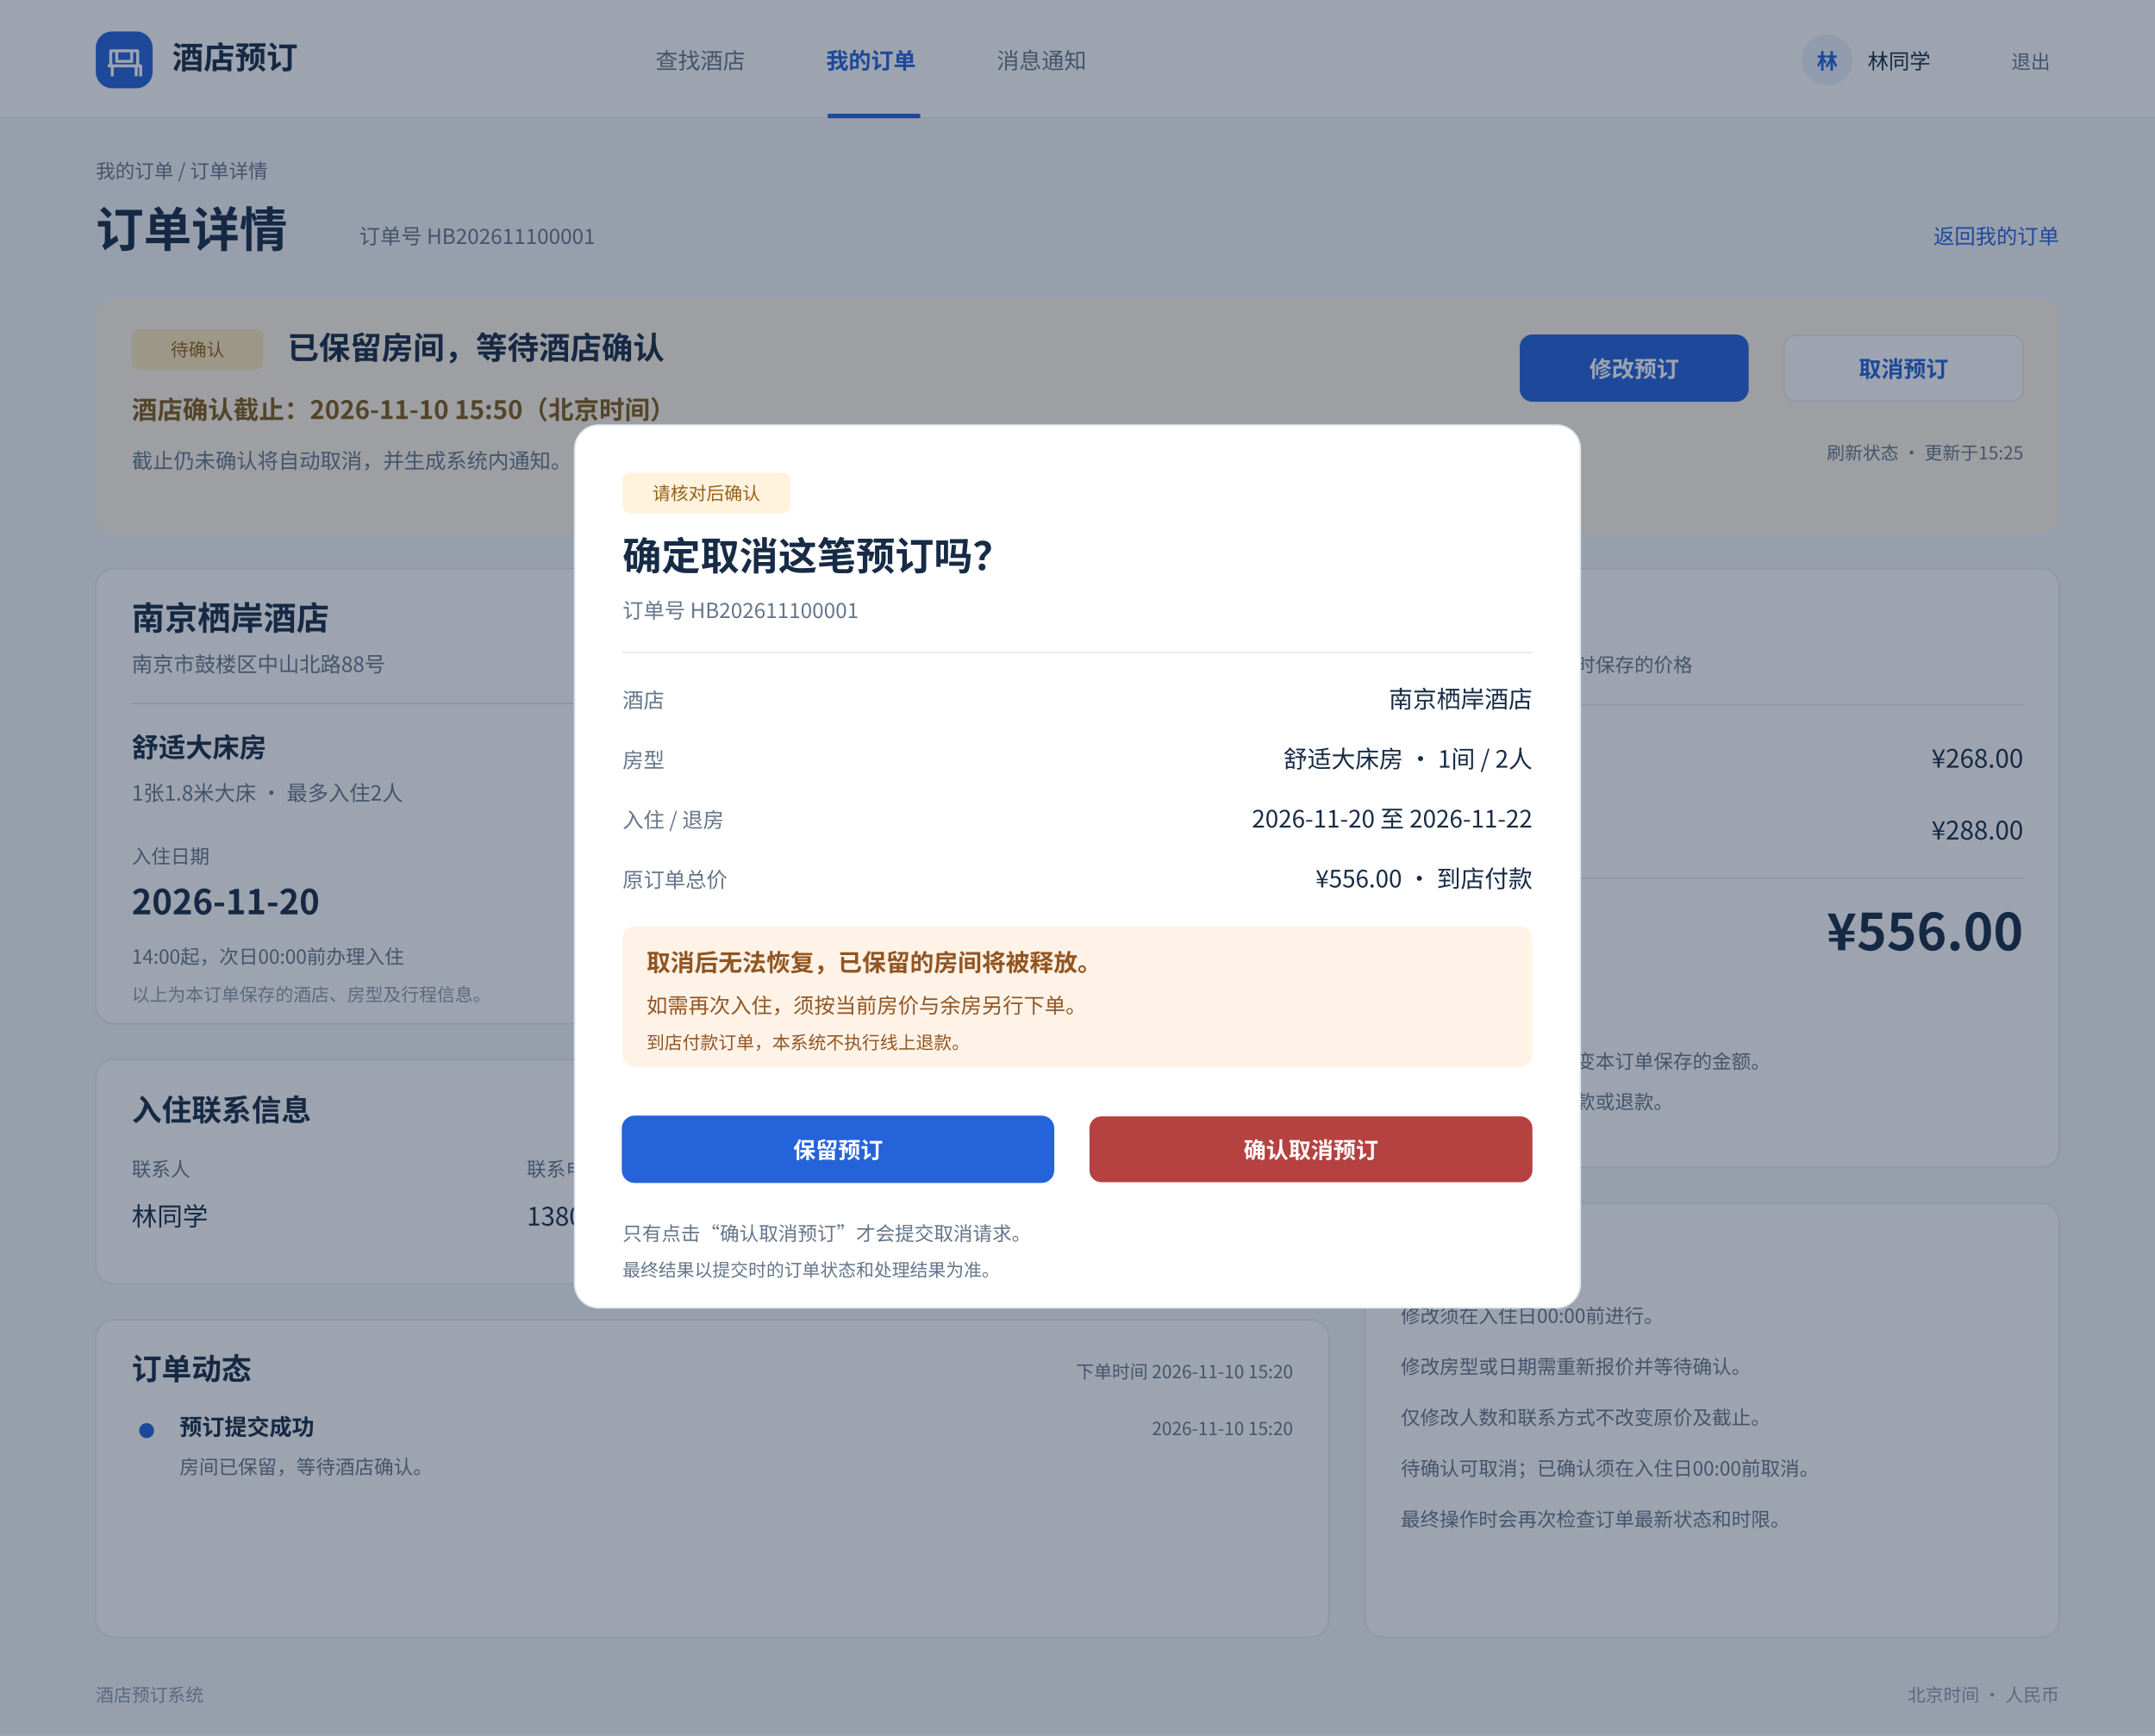
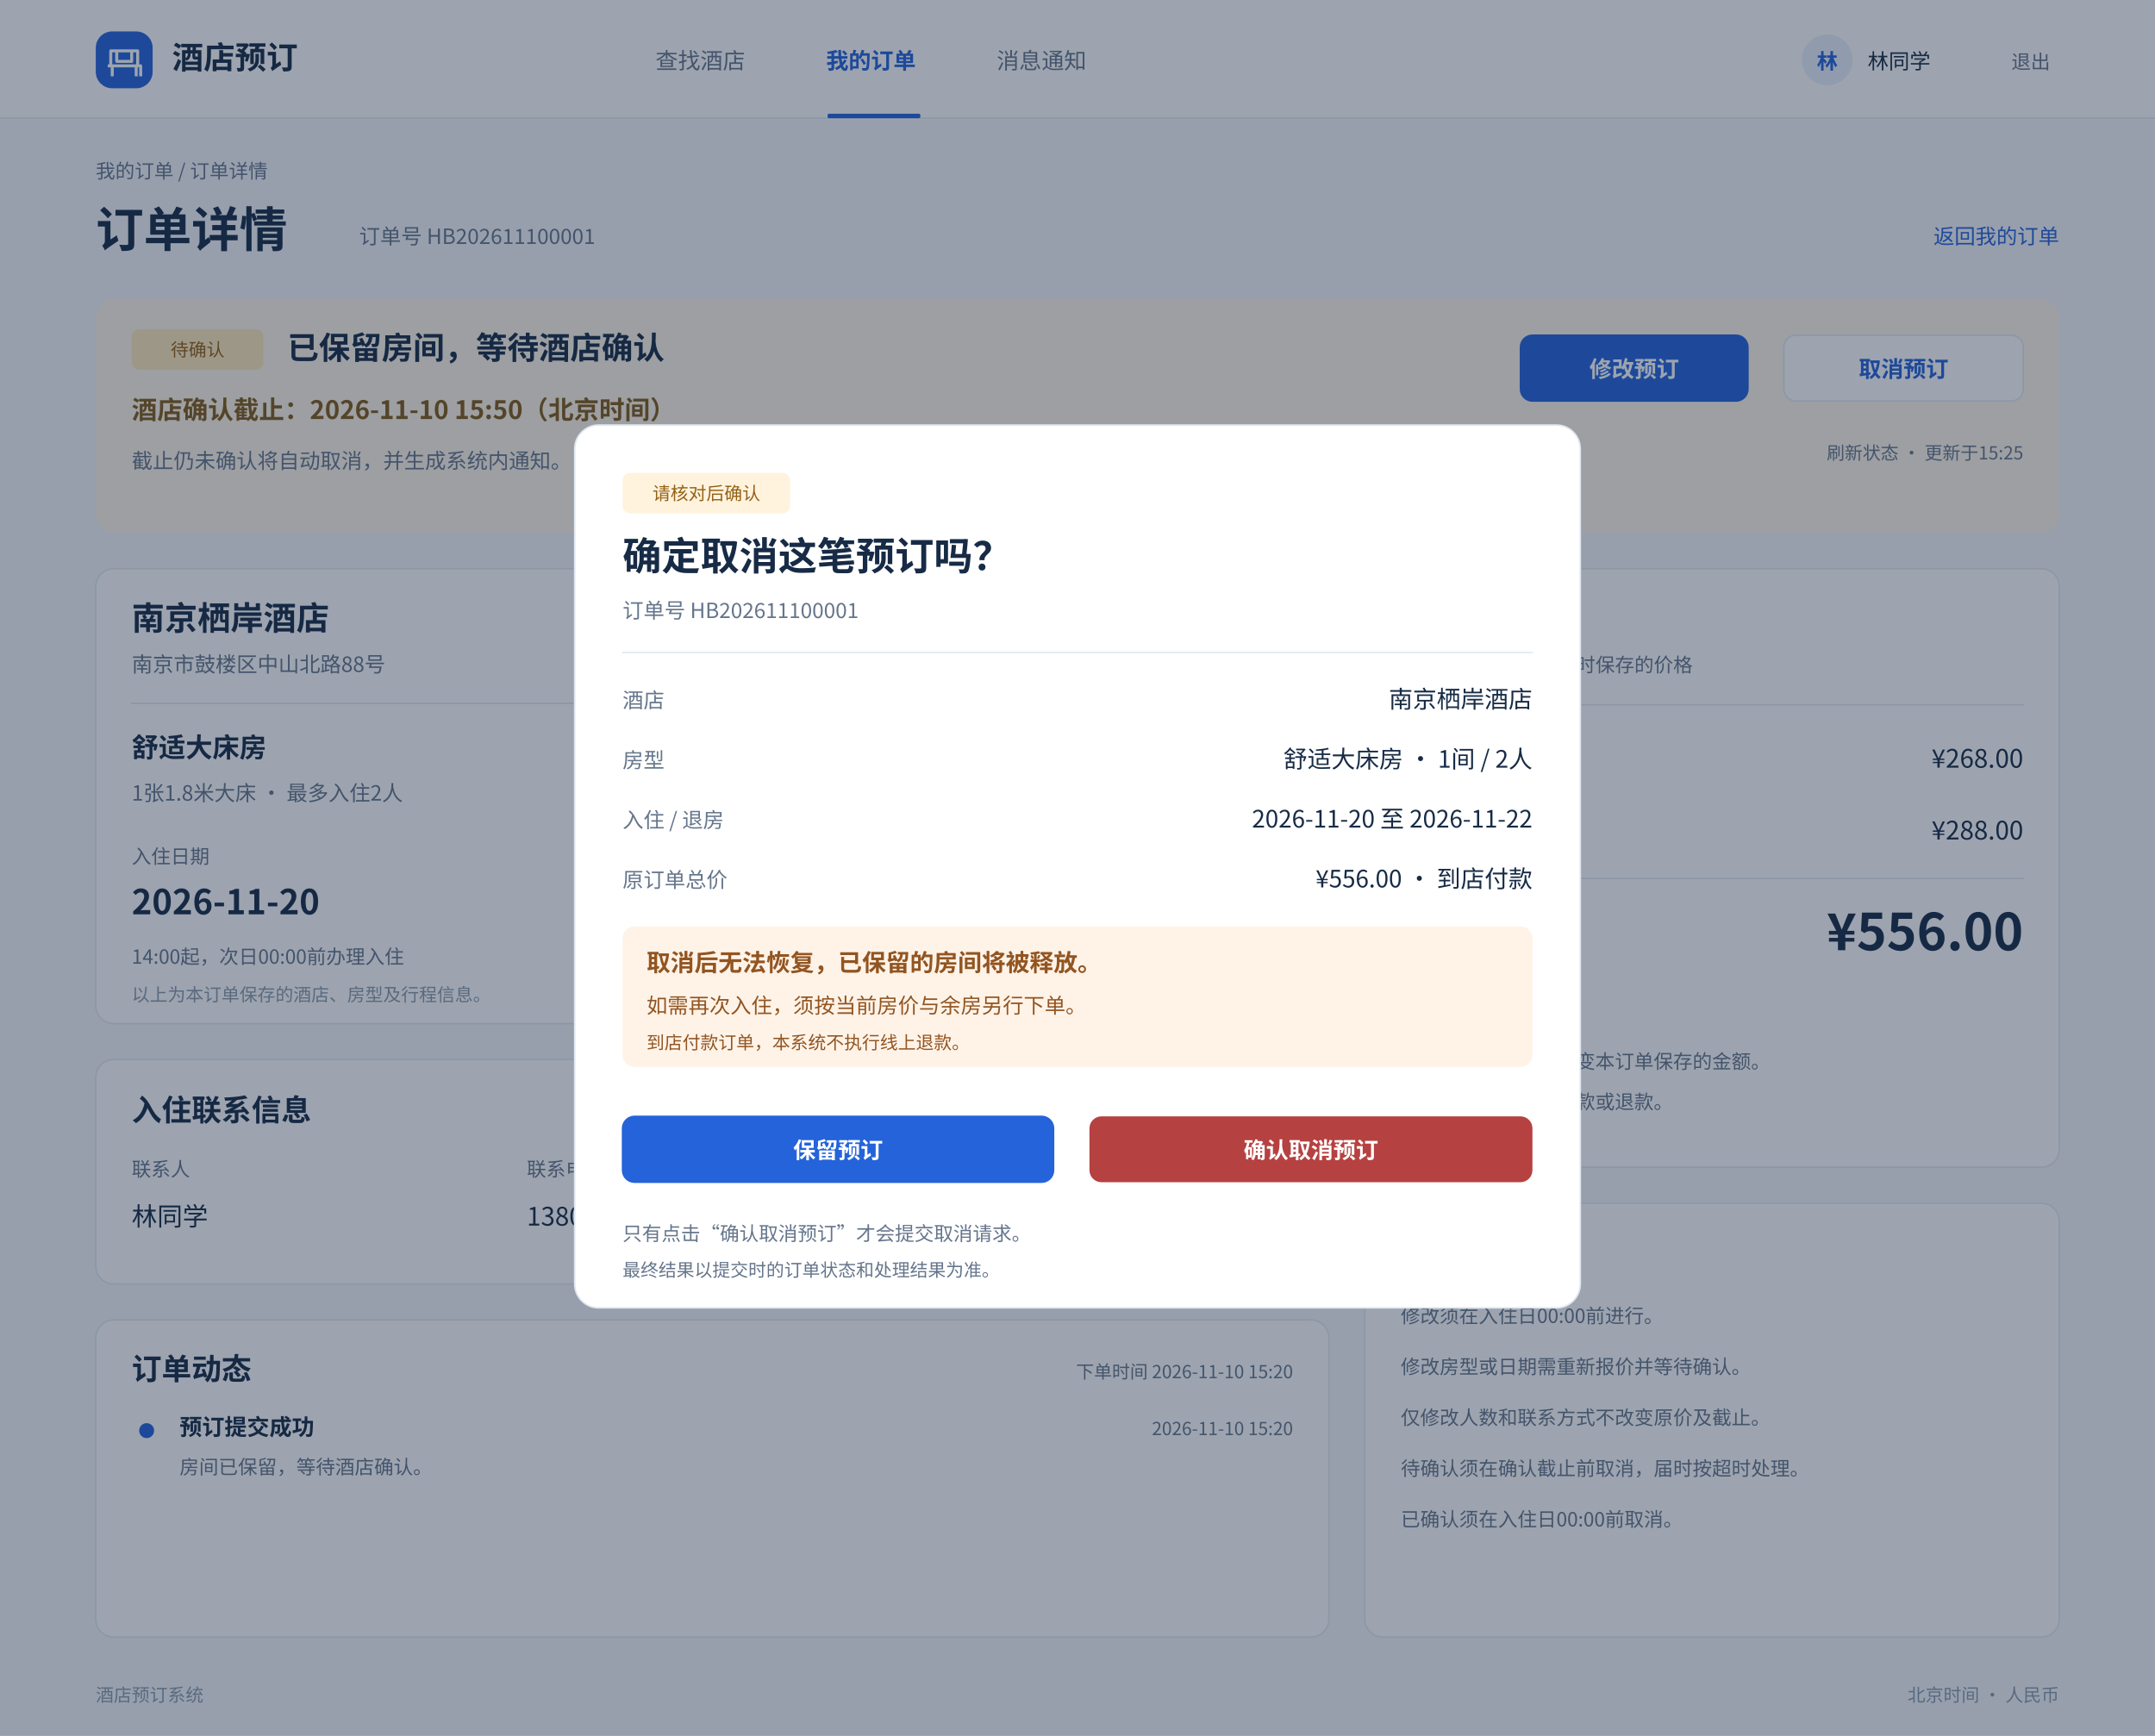
<svg xmlns="http://www.w3.org/2000/svg" width="1440" height="1160" viewBox="0 0 1440 1160">
  <g font-family="Microsoft YaHei, Noto Sans CJK SC, sans-serif">
    <rect x="0" y="0" width="1440" height="1160" rx="0" fill="#F4F7FB" stroke="none" />
    <rect x="0" y="0" width="1440" height="80" rx="0" fill="#FFFFFF" stroke="none" />
    <path d="M0 79L1440 79" fill="none" stroke="#E2E8F0" stroke-width="1" stroke-linecap="round" />
    <rect x="64" y="21" width="38" height="38" rx="11" fill="#2463DA" stroke="none" />
    <path d="M74 44V34h18v10M72 44h22v7M75 44v7M91 44v7M78 34v7h10v-7" fill="none" stroke="white" stroke-width="2" stroke-linejoin="round" />
    <text x="115" y="46" font-size="21" fill="#172B46" font-weight="700" text-anchor="start">酒店预订</text>
    <text x="438" y="46" font-size="15" fill="#65758B" font-weight="400" text-anchor="start">查找酒店</text>
    <text x="552" y="46" font-size="15" fill="#2463DA" font-weight="600" text-anchor="start">我的订单</text>
    <text x="666" y="46" font-size="15" fill="#65758B" font-weight="400" text-anchor="start">消息通知</text>
    <rect x="553" y="76" width="62" height="3" rx="1" fill="#2463DA" stroke="none" />
    <rect x="1204" y="23" width="34" height="34" rx="17" fill="#E9F0FC" stroke="none" />
    <text x="1221" y="46" font-size="14" fill="#2463DA" font-weight="600" text-anchor="middle">林</text>
    <text x="1248" y="46" font-size="14" fill="#172B46" font-weight="400" text-anchor="start">林同学</text>
    <text x="1344" y="46" font-size="13" fill="#65758B" font-weight="400" text-anchor="start">退出</text>
    <text x="64" y="119" font-size="13" fill="#65758B" font-weight="400" text-anchor="start">我的订单  /  订单详情</text>
    <text x="64" y="165" font-size="32" fill="#172B46" font-weight="700" text-anchor="start">订单详情</text>
    <text x="240" y="163" font-size="14" fill="#65758B" font-weight="400" text-anchor="start">订单号 HB202611100001</text>
    <text x="1376" y="163" font-size="14" fill="#2463DA" font-weight="400" text-anchor="end">返回我的订单</text>
    <text x="64" y="1137" font-size="12" fill="#8A99AC" font-weight="400" text-anchor="start">酒店预订系统</text>
    <text x="1376" y="1137" font-size="12" fill="#8A99AC" font-weight="400" text-anchor="end">北京时间 · 人民币</text>
    <rect x="64" y="200" width="1312" height="156" rx="12" fill="#FFF7E9" stroke="none" />
    <rect x="88" y="220" width="88" height="27" rx="5" fill="#FFE9BB" stroke="none" />
    <text x="132.0" y="238" font-size="12" fill="#946114" font-weight="500" text-anchor="middle">待确认</text>
    <text x="192" y="240" font-size="21" fill="#172B46" font-weight="600" text-anchor="start">已保留房间，等待酒店确认</text>
    <text x="88" y="280" font-size="17" fill="#825B19" font-weight="600" text-anchor="start">酒店确认截止：2026-11-10 15:50（北京时间）</text>
    <text x="88" y="313" font-size="14" fill="#65758B" font-weight="400" text-anchor="start">截止仍未确认将自动取消，并生成系统内通知。</text>
    <rect x="1016" y="224" width="152" height="44" rx="8" fill="#2463DA" stroke="#2463DA" />
    <text x="1092.0" y="252" font-size="15" fill="#FFFFFF" font-weight="600" text-anchor="middle">修改预订</text>
    <rect x="1192" y="224" width="160" height="44" rx="8" fill="#FFFFFF" stroke="#E2E8F0" />
    <text x="1272.0" y="252" font-size="15" fill="#2463DA" font-weight="600" text-anchor="middle">取消预订</text>
    <text x="1352" y="307" font-size="12" fill="#65758B" font-weight="400" text-anchor="end">刷新状态 · 更新于15:25</text>
    <rect x="64" y="380" width="824" height="304" rx="12" fill="#FFFFFF" stroke="#E2E8F0" />
    <text x="88" y="421" font-size="22" fill="#172B46" font-weight="700" text-anchor="start">南京栖岸酒店</text>
    <text x="88" y="449" font-size="14" fill="#65758B" font-weight="400" text-anchor="start">南京市鼓楼区中山北路88号</text>
    <text x="864" y="449" font-size="13" fill="#65758B" font-weight="400" text-anchor="end">酒店电话 025-00000000</text>
    <path d="M88 470L864 470" fill="none" stroke="#E2E8F0" stroke-width="1" stroke-linecap="round" />
    <text x="88" y="506" font-size="18" fill="#172B46" font-weight="600" text-anchor="start">舒适大床房</text>
    <text x="88" y="535" font-size="14" fill="#65758B" font-weight="400" text-anchor="start">1张1.8米大床 · 最多入住2人</text>
    <rect x="678" y="490" width="82" height="27" rx="5" fill="#EFF5FF" stroke="none" />
    <text x="719.0" y="508" font-size="12" fill="#2463DA" font-weight="500" text-anchor="middle">1 间房</text>
    <rect x="774" y="490" width="90" height="27" rx="5" fill="#EFF5FF" stroke="none" />
    <text x="819.0" y="508" font-size="12" fill="#2463DA" font-weight="500" text-anchor="middle">2 人入住</text>
    <text x="88" y="577" font-size="13" fill="#65758B" font-weight="400" text-anchor="start">入住日期</text>
    <text x="88" y="611" font-size="23" fill="#172B46" font-weight="600" text-anchor="start">2026-11-20</text>
    <text x="88" y="644" font-size="13" fill="#65758B" font-weight="400" text-anchor="start">14:00起，次日00:00前办理入住</text>
    <path d="M454 563L454 650" fill="none" stroke="#E2E8F0" stroke-width="1" stroke-linecap="round" />
    <text x="488" y="577" font-size="13" fill="#65758B" font-weight="400" text-anchor="start">退房日期</text>
    <text x="488" y="611" font-size="23" fill="#172B46" font-weight="600" text-anchor="start">2026-11-22</text>
    <text x="488" y="644" font-size="13" fill="#65758B" font-weight="400" text-anchor="start">12:00前办理退房 · 共2晚</text>
    <text x="88" y="669" font-size="12" fill="#8A99AC" font-weight="400" text-anchor="start">以上为本订单保存的酒店、房型及行程信息。</text>
    <rect x="64" y="708" width="824" height="150" rx="12" fill="#FFFFFF" stroke="#E2E8F0" />
    <text x="88" y="749" font-size="20" fill="#172B46" font-weight="600" text-anchor="start">入住联系信息</text>
    <text x="88" y="786" font-size="13" fill="#65758B" font-weight="400" text-anchor="start">联系人</text>
    <text x="88" y="819" font-size="17" fill="#172B46" font-weight="500" text-anchor="start">林同学</text>
    <text x="352" y="786" font-size="13" fill="#65758B" font-weight="400" text-anchor="start">联系电话</text>
    <text x="352" y="819" font-size="17" fill="#172B46" font-weight="500" text-anchor="start">13800000000</text>
    <text x="656" y="786" font-size="13" fill="#65758B" font-weight="400" text-anchor="start">入住人数</text>
    <text x="656" y="819" font-size="17" fill="#172B46" font-weight="500" text-anchor="start">2 人</text>
    <rect x="64" y="882" width="824" height="212" rx="12" fill="#FFFFFF" stroke="#E2E8F0" />
    <text x="88" y="922" font-size="20" fill="#172B46" font-weight="600" text-anchor="start">订单动态</text>
    <text x="864" y="921" font-size="12" fill="#65758B" font-weight="400" text-anchor="end">下单时间 2026-11-10 15:20</text>
    <rect x="93" y="951" width="10" height="10" rx="5" fill="#2463DA" stroke="none" />
    <text x="120" y="959" font-size="15" fill="#172B46" font-weight="600" text-anchor="start">预订提交成功</text>
    <text x="864" y="959" font-size="12" fill="#65758B" font-weight="400" text-anchor="end">2026-11-10 15:20</text>
    <text x="120" y="985" font-size="13" fill="#65758B" font-weight="400" text-anchor="start">房间已保留，等待酒店确认。</text>
    <rect x="912" y="380" width="464" height="400" rx="12" fill="#FFFFFF" stroke="#E2E8F0" />
    <text x="936" y="422" font-size="22" fill="#172B46" font-weight="700" text-anchor="start">逐晚费用</text>
    <text x="936" y="449" font-size="13" fill="#65758B" font-weight="400" text-anchor="start">1间房 · 2晚 · 下单时保存的价格</text>
    <path d="M936 471L1352 471" fill="none" stroke="#E2E8F0" stroke-width="1" stroke-linecap="round" />
    <text x="936" y="513" font-size="14" fill="#172B46" font-weight="400" text-anchor="start">2026-11-20 · 1晚</text>
    <text x="1352" y="513" font-size="17" fill="#172B46" font-weight="500" text-anchor="end">¥268.00</text>
    <text x="936" y="561" font-size="14" fill="#172B46" font-weight="400" text-anchor="start">2026-11-21 · 1晚</text>
    <text x="1352" y="561" font-size="17" fill="#172B46" font-weight="500" text-anchor="end">¥288.00</text>
    <path d="M936 587L1352 587" fill="none" stroke="#E2E8F0" stroke-width="1" stroke-linecap="round" />
    <text x="936" y="625" font-size="16" fill="#172B46" font-weight="600" text-anchor="start">订单总价</text>
    <text x="1352" y="635" font-size="34" fill="#172B46" font-weight="700" text-anchor="end">¥556.00</text>
    <rect x="936" y="656" width="100" height="27" rx="5" fill="#E8F5F0" stroke="none" />
    <text x="986.0" y="674" font-size="12" fill="#15816A" font-weight="500" text-anchor="middle">到店付款</text>
    <text x="936" y="714" font-size="13" fill="#65758B" font-weight="400" text-anchor="start">酒店后续调价不会改变本订单保存的金额。</text>
    <text x="936" y="741" font-size="13" fill="#65758B" font-weight="400" text-anchor="start">本系统不处理线上付款或退款。</text>
    <rect x="912" y="804" width="464" height="290" rx="12" fill="#FFFFFF" stroke="#E2E8F0" />
    <text x="936" y="845" font-size="20" fill="#172B46" font-weight="600" text-anchor="start">操作说明</text>
    <text x="936" y="884" font-size="13" fill="#65758B" font-weight="400" text-anchor="start">修改须在入住日00:00前进行。</text>
    <text x="936" y="918" font-size="13" fill="#65758B" font-weight="400" text-anchor="start">修改房型或日期需重新报价并等待确认。</text>
    <text x="936" y="952" font-size="13" fill="#65758B" font-weight="400" text-anchor="start">仅修改人数和联系方式不改变原价及截止。</text>
-     <text x="936" y="986" font-size="13" fill="#65758B" font-weight="400" text-anchor="start">待确认可取消；已确认须在入住日00:00前取消。</text>
-     <text x="936" y="1020" font-size="13" fill="#65758B" font-weight="400" text-anchor="start">最终操作时会再次检查订单最新状态和时限。</text>
+     <text x="936" y="986" font-size="13" fill="#65758B" font-weight="400" text-anchor="start">待确认须在确认截止前取消，届时按超时处理。</text>
+     <text x="936" y="1020" font-size="13" fill="#65758B" font-weight="400" text-anchor="start">已确认须在入住日00:00前取消。</text>
    <rect width="1440" height="1160" fill="#152640" opacity="0.42" />
    <rect x="384" y="284" width="672" height="590" rx="16" fill="#FFFFFF" stroke="#DDE5EF" />
    <rect x="416" y="316" width="112" height="27" rx="5" fill="#FFF3DE" stroke="none" />
    <text x="472.0" y="334" font-size="12" fill="#946114" font-weight="500" text-anchor="middle">请核对后确认</text>
    <text x="416" y="381" font-size="26" fill="#172B46" font-weight="700" text-anchor="start">确定取消这笔预订吗？</text>
    <text x="416" y="413" font-size="14" fill="#65758B" font-weight="400" text-anchor="start">订单号 HB202611100001</text>
    <path d="M416 436L1024 436" fill="none" stroke="#E2E8F0" stroke-width="1" stroke-linecap="round" />
    <text x="416" y="473" font-size="14" fill="#65758B" font-weight="400" text-anchor="start">酒店</text>
    <text x="1024" y="473" font-size="16" fill="#172B46" font-weight="500" text-anchor="end">南京栖岸酒店</text>
    <text x="416" y="513" font-size="14" fill="#65758B" font-weight="400" text-anchor="start">房型</text>
    <text x="1024" y="513" font-size="16" fill="#172B46" font-weight="500" text-anchor="end">舒适大床房 · 1间 / 2人</text>
    <text x="416" y="553" font-size="14" fill="#65758B" font-weight="400" text-anchor="start">入住 / 退房</text>
    <text x="1024" y="553" font-size="16" fill="#172B46" font-weight="500" text-anchor="end">2026-11-20 至 2026-11-22</text>
    <text x="416" y="593" font-size="14" fill="#65758B" font-weight="400" text-anchor="start">原订单总价</text>
    <text x="1024" y="593" font-size="16" fill="#172B46" font-weight="500" text-anchor="end">¥556.00 · 到店付款</text>
    <rect x="416" y="619" width="608" height="94" rx="8" fill="#FFF3E8" stroke="none" />
    <text x="432" y="649" font-size="16" fill="#925521" font-weight="600" text-anchor="start">取消后无法恢复，已保留的房间将被释放。</text>
    <text x="432" y="677" font-size="14" fill="#925521" font-weight="400" text-anchor="start">如需再次入住，须按当前房价与余房另行下单。</text>
    <text x="432" y="701" font-size="12" fill="#925521" font-weight="400" text-anchor="start">到店付款订单，本系统不执行线上退款。</text>
    <rect x="416" y="746" width="288" height="44" rx="8" fill="#2463DA" stroke="#2463DA" />
    <text x="560.0" y="774" font-size="15" fill="#FFFFFF" font-weight="600" text-anchor="middle">保留预订</text>
    <rect x="728" y="746" width="296" height="44" rx="8" fill="#B64141" stroke="none" />
    <text x="876" y="774" font-size="15" fill="#FFFFFF" font-weight="600" text-anchor="middle">确认取消预订</text>
    <text x="416" y="829" font-size="13" fill="#65758B" font-weight="400" text-anchor="start">只有点击“确认取消预订”才会提交取消请求。</text>
    <text x="416" y="853" font-size="12" fill="#65758B" font-weight="400" text-anchor="start">最终结果以提交时的订单状态和处理结果为准。</text>
  </g>
</svg>
